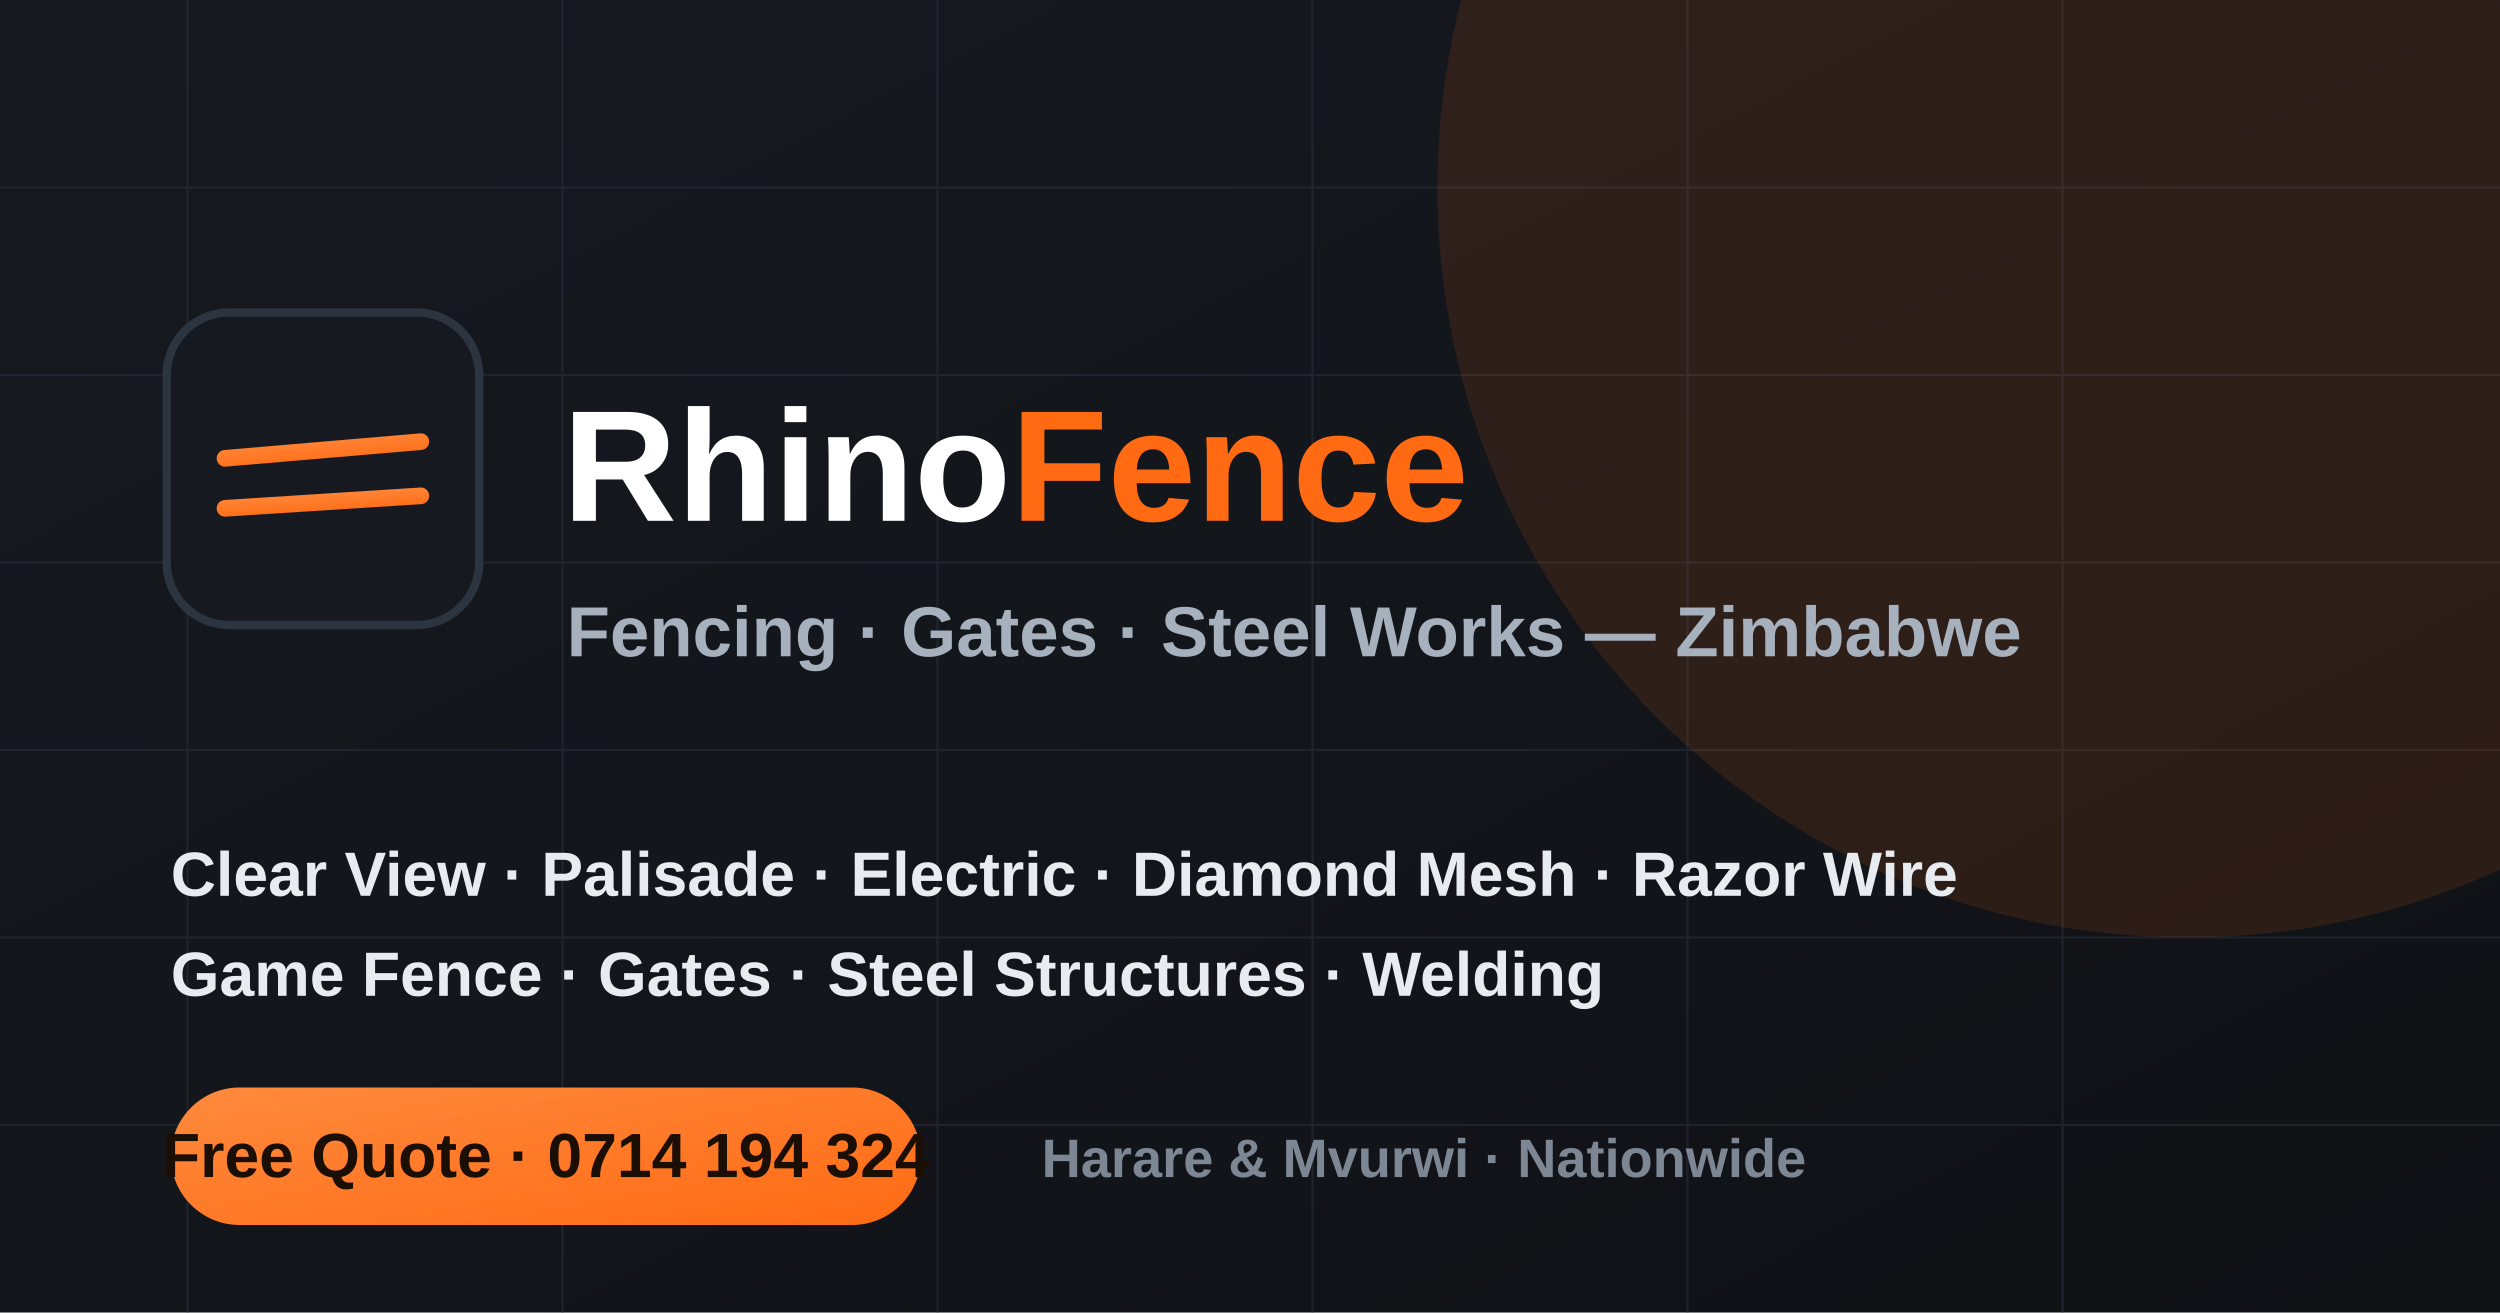
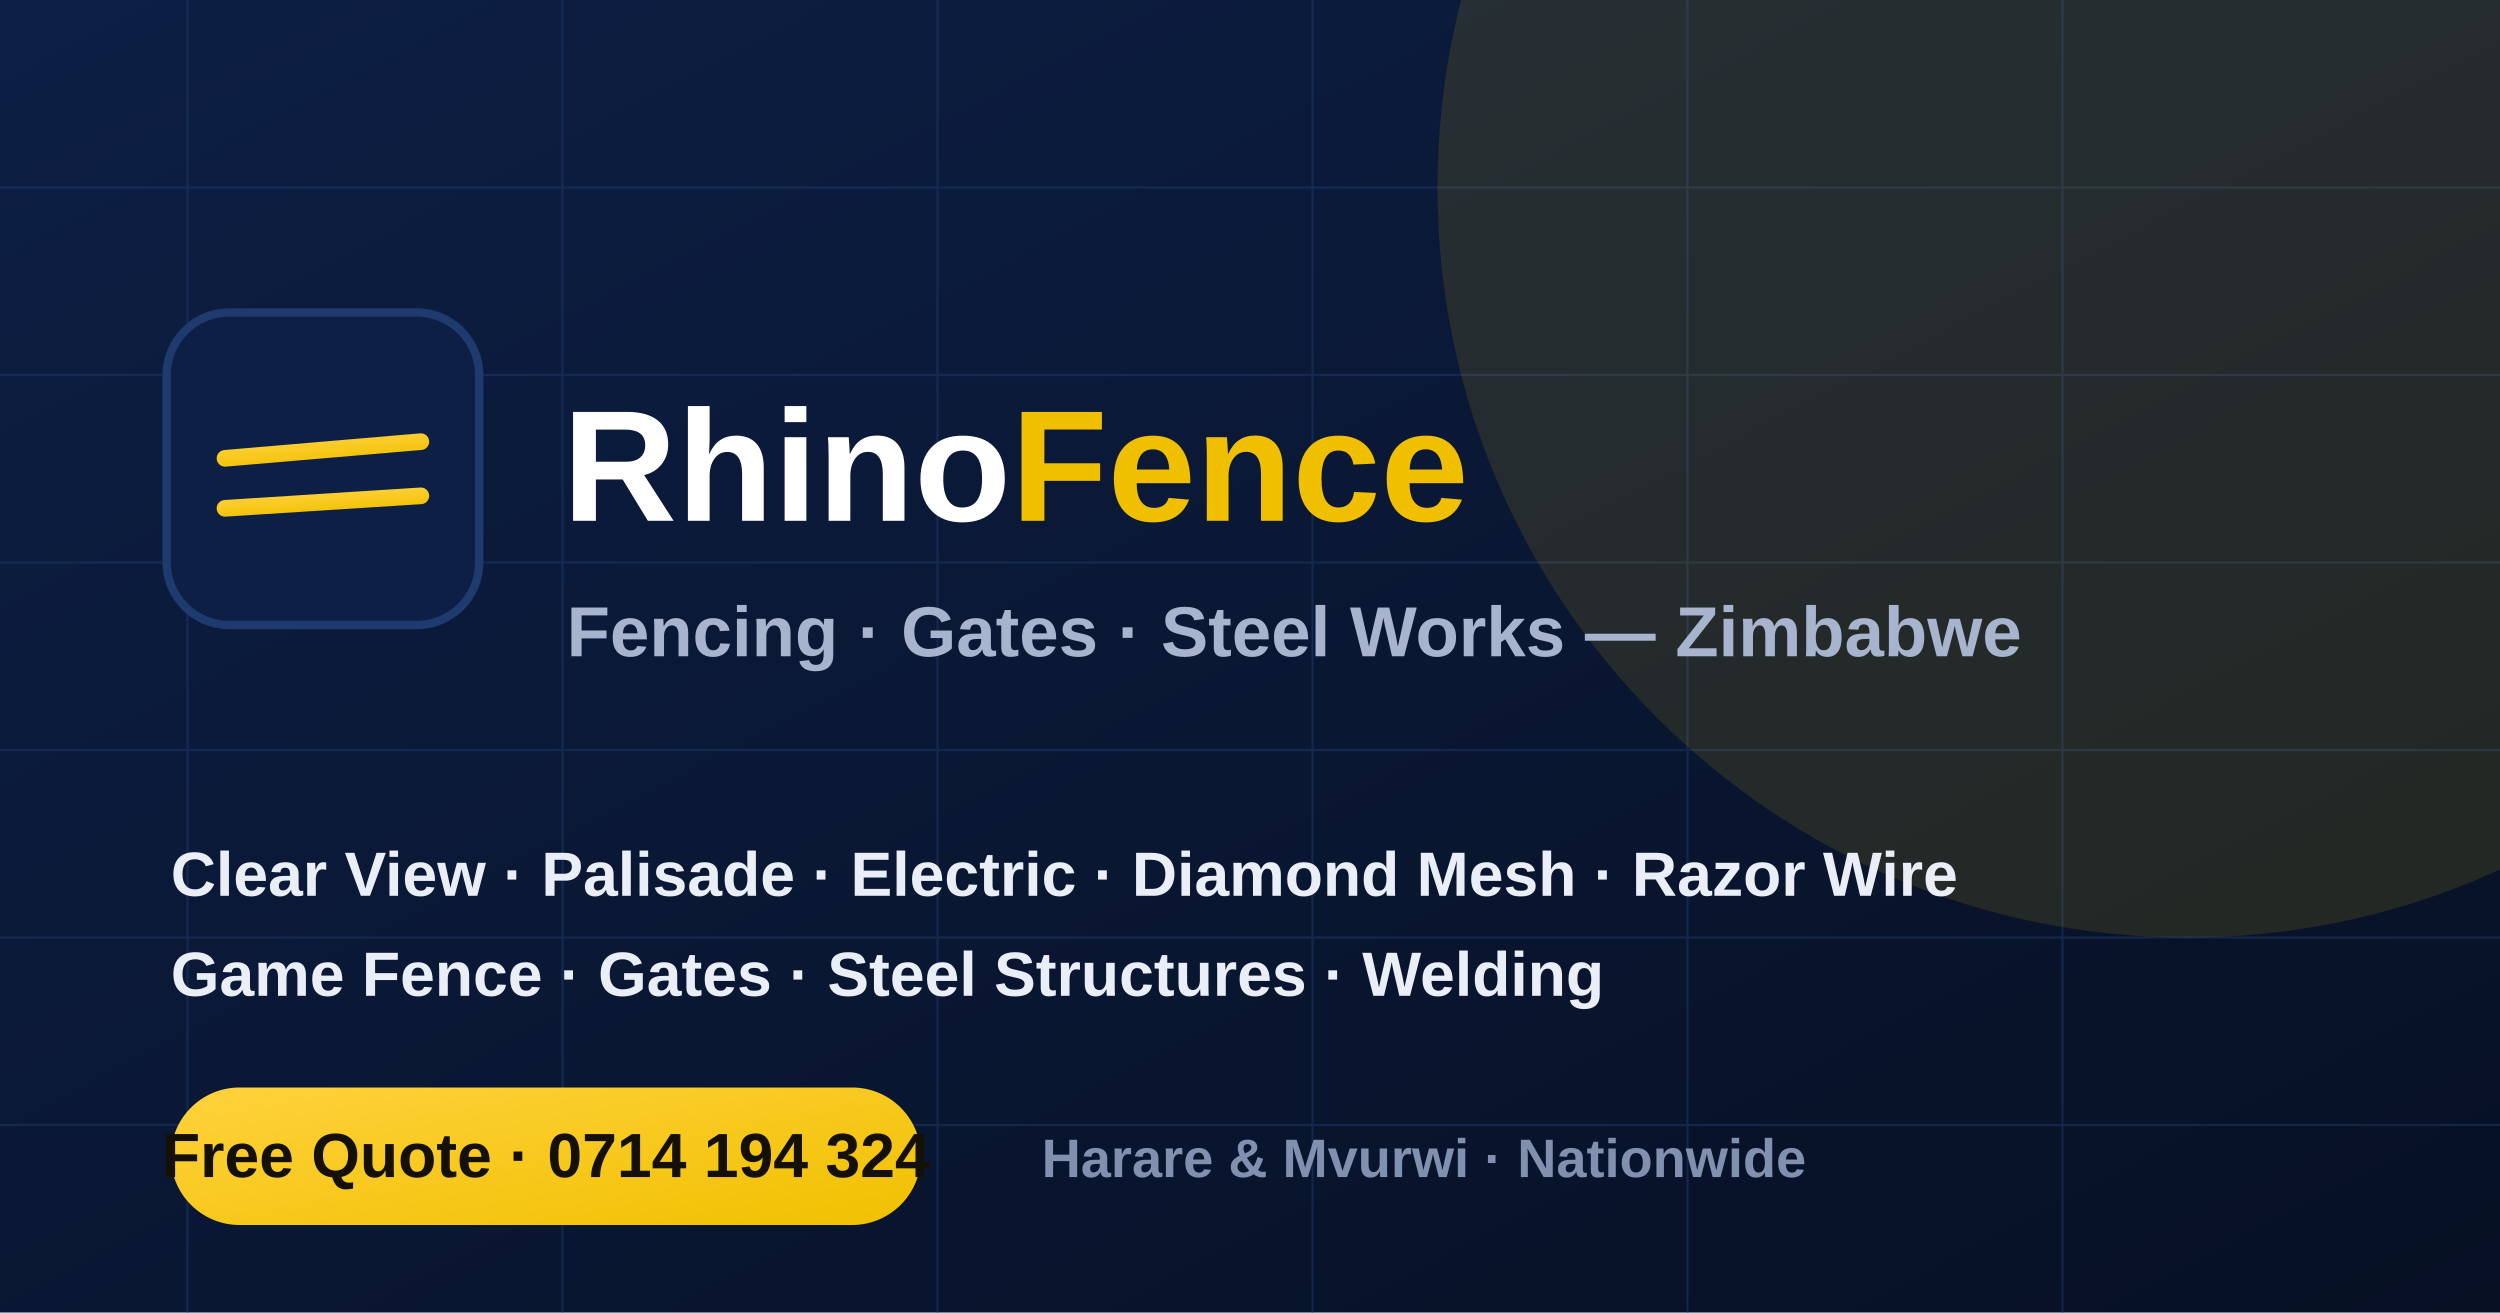
<svg xmlns="http://www.w3.org/2000/svg" viewBox="0 0 1200 630" width="1200" height="630" role="img" aria-label="RhinoFence Fencing Zimbabwe">
  <defs>
    <linearGradient id="bg" x1="0" y1="0" x2="1" y2="1">
-       <stop offset="0" stop-color="#161a20" />
-       <stop offset="1" stop-color="#0f1115" />
+       <stop offset="0" stop-color="#0d1f45" />
+       <stop offset="1" stop-color="#071023" />
    </linearGradient>
    <linearGradient id="or" x1="0" y1="0" x2="1" y2="1">
-       <stop offset="0" stop-color="#ff8a3d" />
-       <stop offset="1" stop-color="#ff6a13" />
+       <stop offset="0" stop-color="#ffd23d" />
+       <stop offset="1" stop-color="#f0c000" />
    </linearGradient>
  </defs>
  <rect width="1200" height="630" fill="url(#bg)" />
-   <g stroke="#2c343f" stroke-width="1" opacity="0.5">
+   <g stroke="#1e3a6e" stroke-width="1" opacity="0.5">
    <path d="M0 90h1200M0 180h1200M0 270h1200M0 360h1200M0 450h1200M0 540h1200" />
    <path d="M90 0v630M270 0v630M450 0v630M630 0v630M810 0v630M990 0v630" />
  </g>
-   <circle cx="1050" cy="90" r="360" fill="#ff6a13" opacity="0.12" />
+   <circle cx="1050" cy="90" r="360" fill="#f0c000" opacity="0.12" />
  <g transform="translate(80,150)">
-     <rect x="0" y="0" width="150" height="150" rx="30" fill="#161a20" stroke="#2c343f" stroke-width="4" />
+     <rect x="0" y="0" width="150" height="150" rx="30" fill="#0d1f45" stroke="#1e3a6e" stroke-width="4" />
    <g stroke="url(#or)" stroke-width="8" stroke-linecap="round">
      <line x1="38" y1="48" x2="38" y2="112" />
      <line x1="62" y1="38" x2="62" y2="112" />
      <line x1="90" y1="38" x2="90" y2="112" />
      <line x1="114" y1="48" x2="114" y2="112" />
      <line x1="28" y1="70" x2="122" y2="62" />
      <line x1="28" y1="94" x2="122" y2="88" />
    </g>
  </g>
-   <text x="270" y="250" font-family="Segoe UI, Arial, sans-serif" font-size="76" font-weight="800" fill="#ffffff">Rhino<tspan fill="#ff6a13">Fence</tspan>
+   <text x="270" y="250" font-family="Segoe UI, Arial, sans-serif" font-size="76" font-weight="800" fill="#ffffff">Rhino<tspan fill="#f0c000">Fence</tspan>
  </text>
-   <text x="272" y="315" font-family="Segoe UI, Arial, sans-serif" font-size="34" font-weight="600" fill="#a7b0bd">Fencing · Gates · Steel Works — Zimbabwe</text>
-   <text x="82" y="430" font-family="Segoe UI, Arial, sans-serif" font-size="30" font-weight="700" fill="#e8ecf1">Clear View · Palisade · Electric · Diamond Mesh · Razor Wire</text>
-   <text x="82" y="478" font-family="Segoe UI, Arial, sans-serif" font-size="30" font-weight="700" fill="#e8ecf1">Game Fence · Gates · Steel Structures · Welding</text>
+   <text x="272" y="315" font-family="Segoe UI, Arial, sans-serif" font-size="34" font-weight="600" fill="#a8b4cd">Fencing · Gates · Steel Works — Zimbabwe</text>
+   <text x="82" y="430" font-family="Segoe UI, Arial, sans-serif" font-size="30" font-weight="700" fill="#eaeef6">Clear View · Palisade · Electric · Diamond Mesh · Razor Wire</text>
+   <text x="82" y="478" font-family="Segoe UI, Arial, sans-serif" font-size="30" font-weight="700" fill="#eaeef6">Game Fence · Gates · Steel Structures · Welding</text>
  <rect x="82" y="522" width="360" height="66" rx="33" fill="url(#or)" />
-   <text x="262" y="565" text-anchor="middle" font-family="Segoe UI, Arial, sans-serif" font-size="30" font-weight="800" fill="#1a0e05">Free Quote · 0714 194 324</text>
-   <text x="500" y="565" font-family="Segoe UI, Arial, sans-serif" font-size="26" font-weight="600" fill="#7d8794">Harare &amp; Mvurwi · Nationwide</text>
+   <text x="262" y="565" text-anchor="middle" font-family="Segoe UI, Arial, sans-serif" font-size="30" font-weight="800" fill="#141003">Free Quote · 0714 194 324</text>
+   <text x="500" y="565" font-family="Segoe UI, Arial, sans-serif" font-size="26" font-weight="600" fill="#8290b0">Harare &amp; Mvurwi · Nationwide</text>
</svg>
